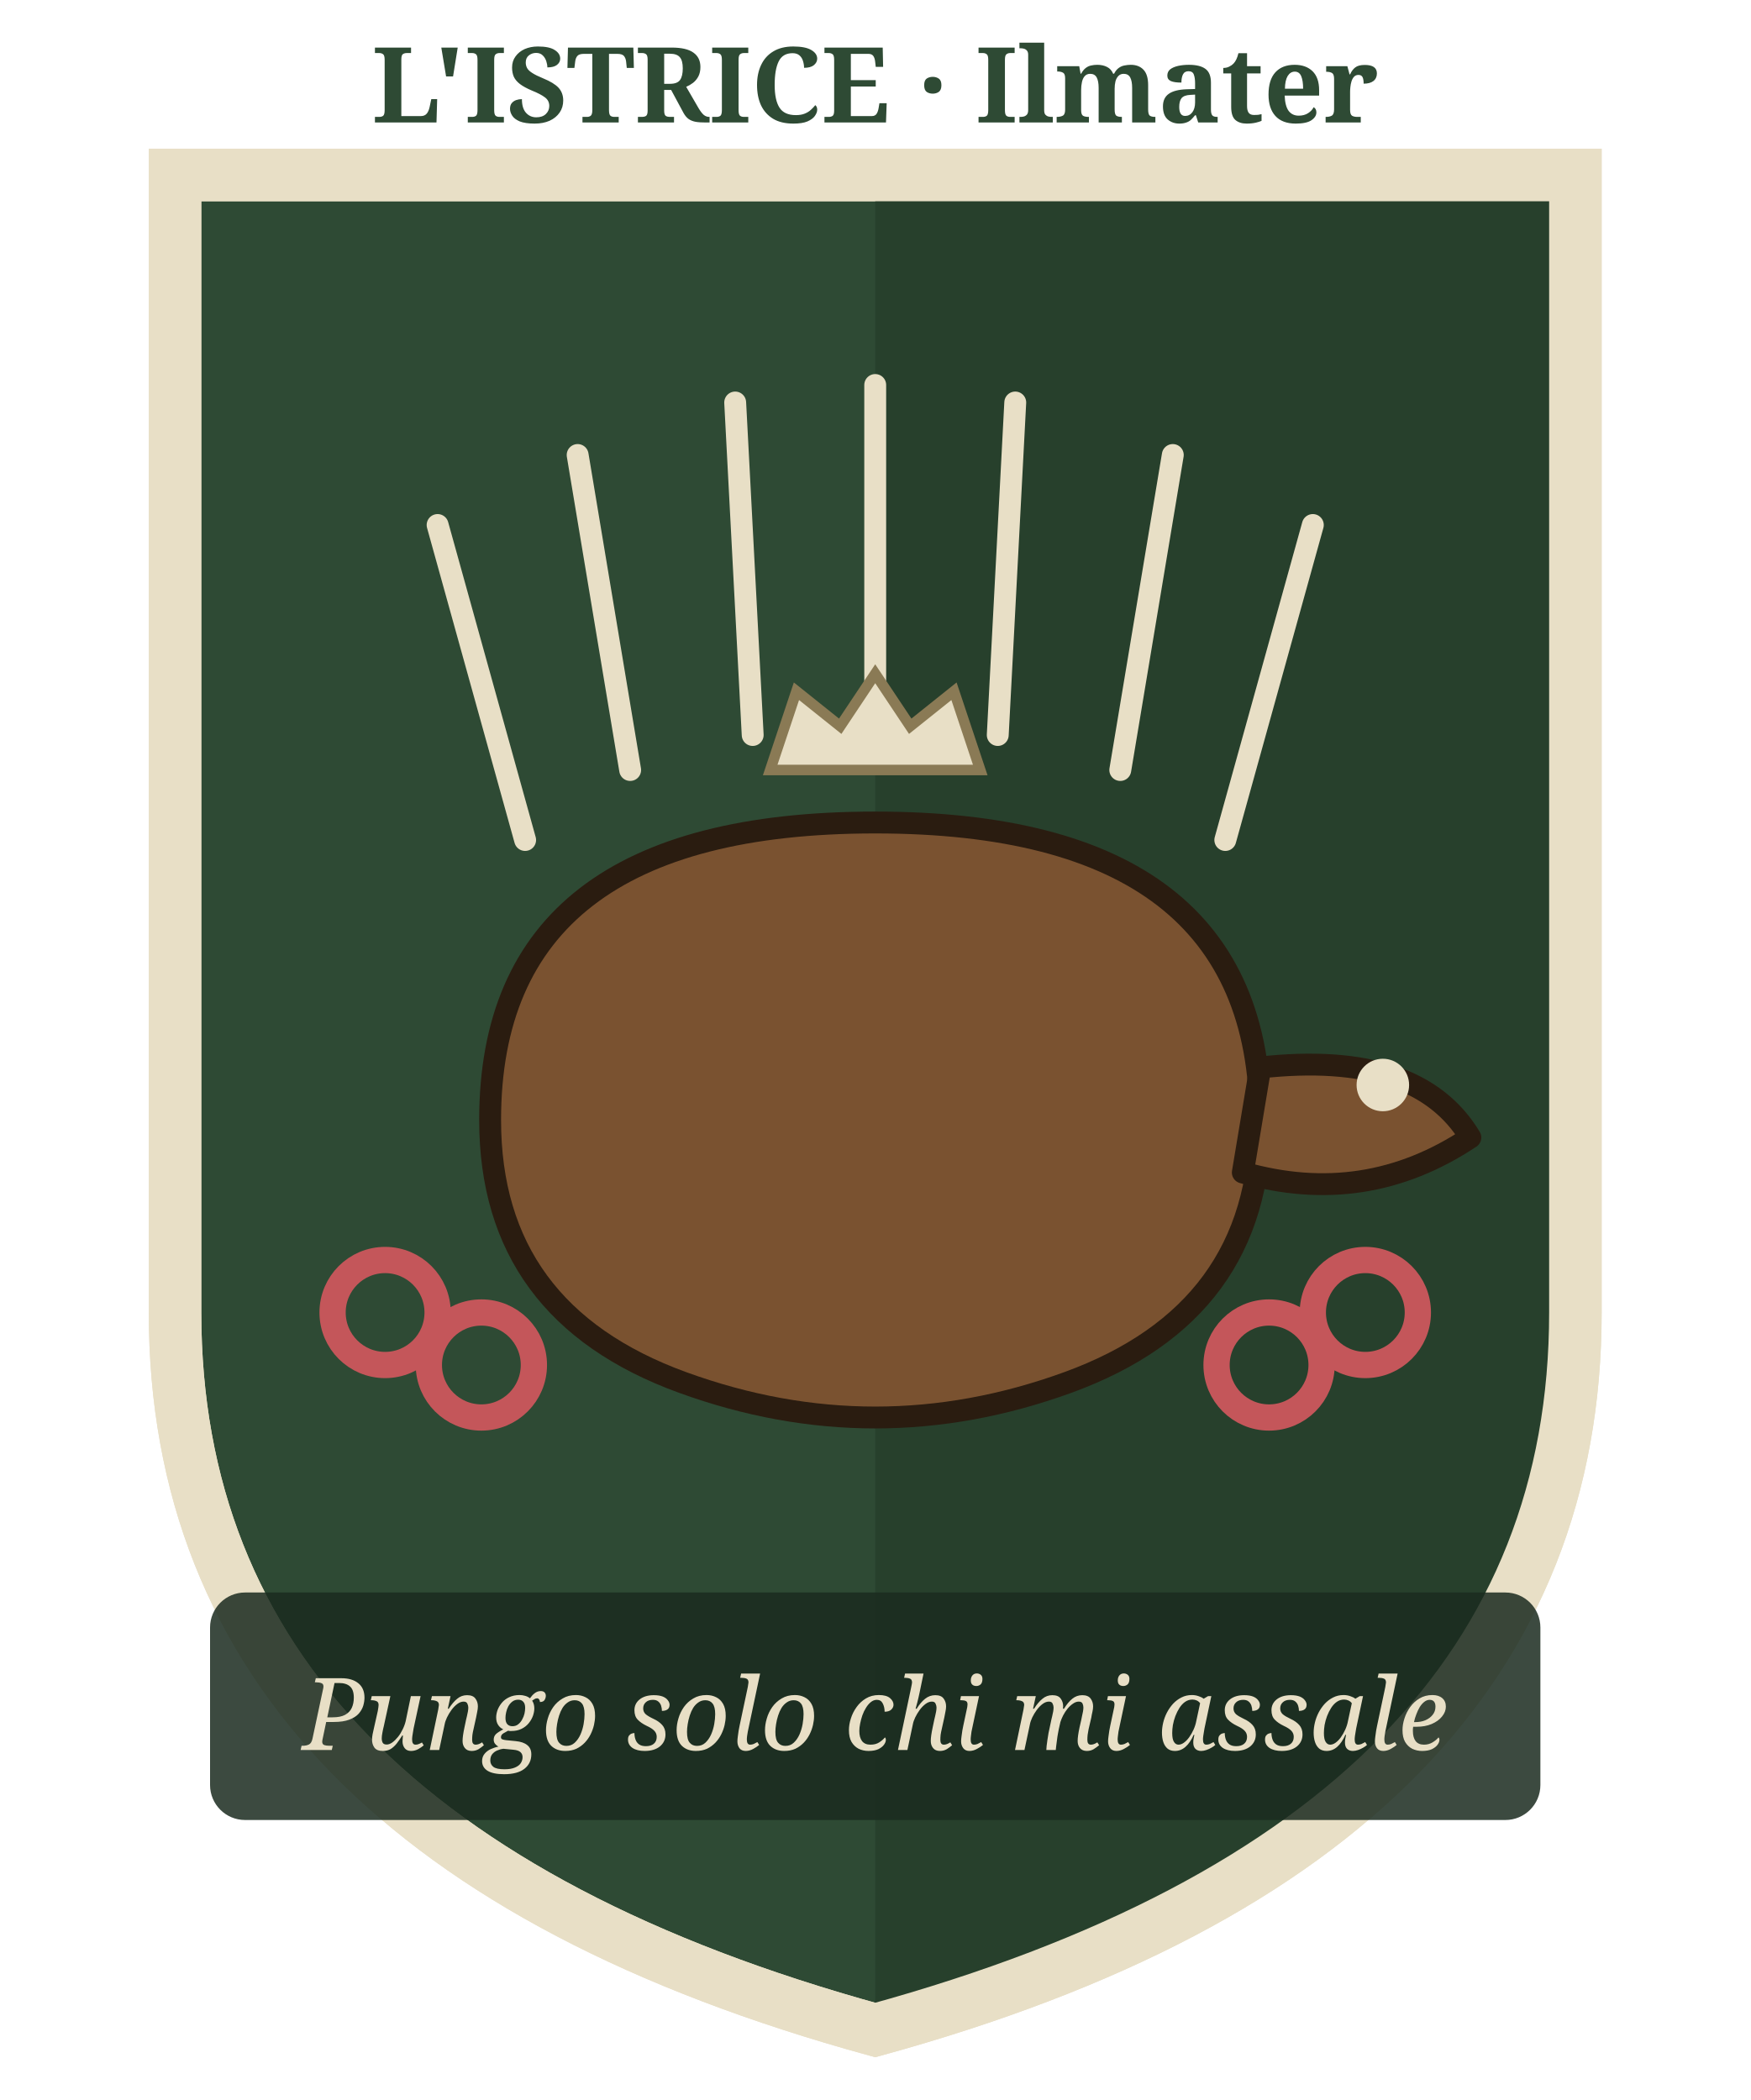
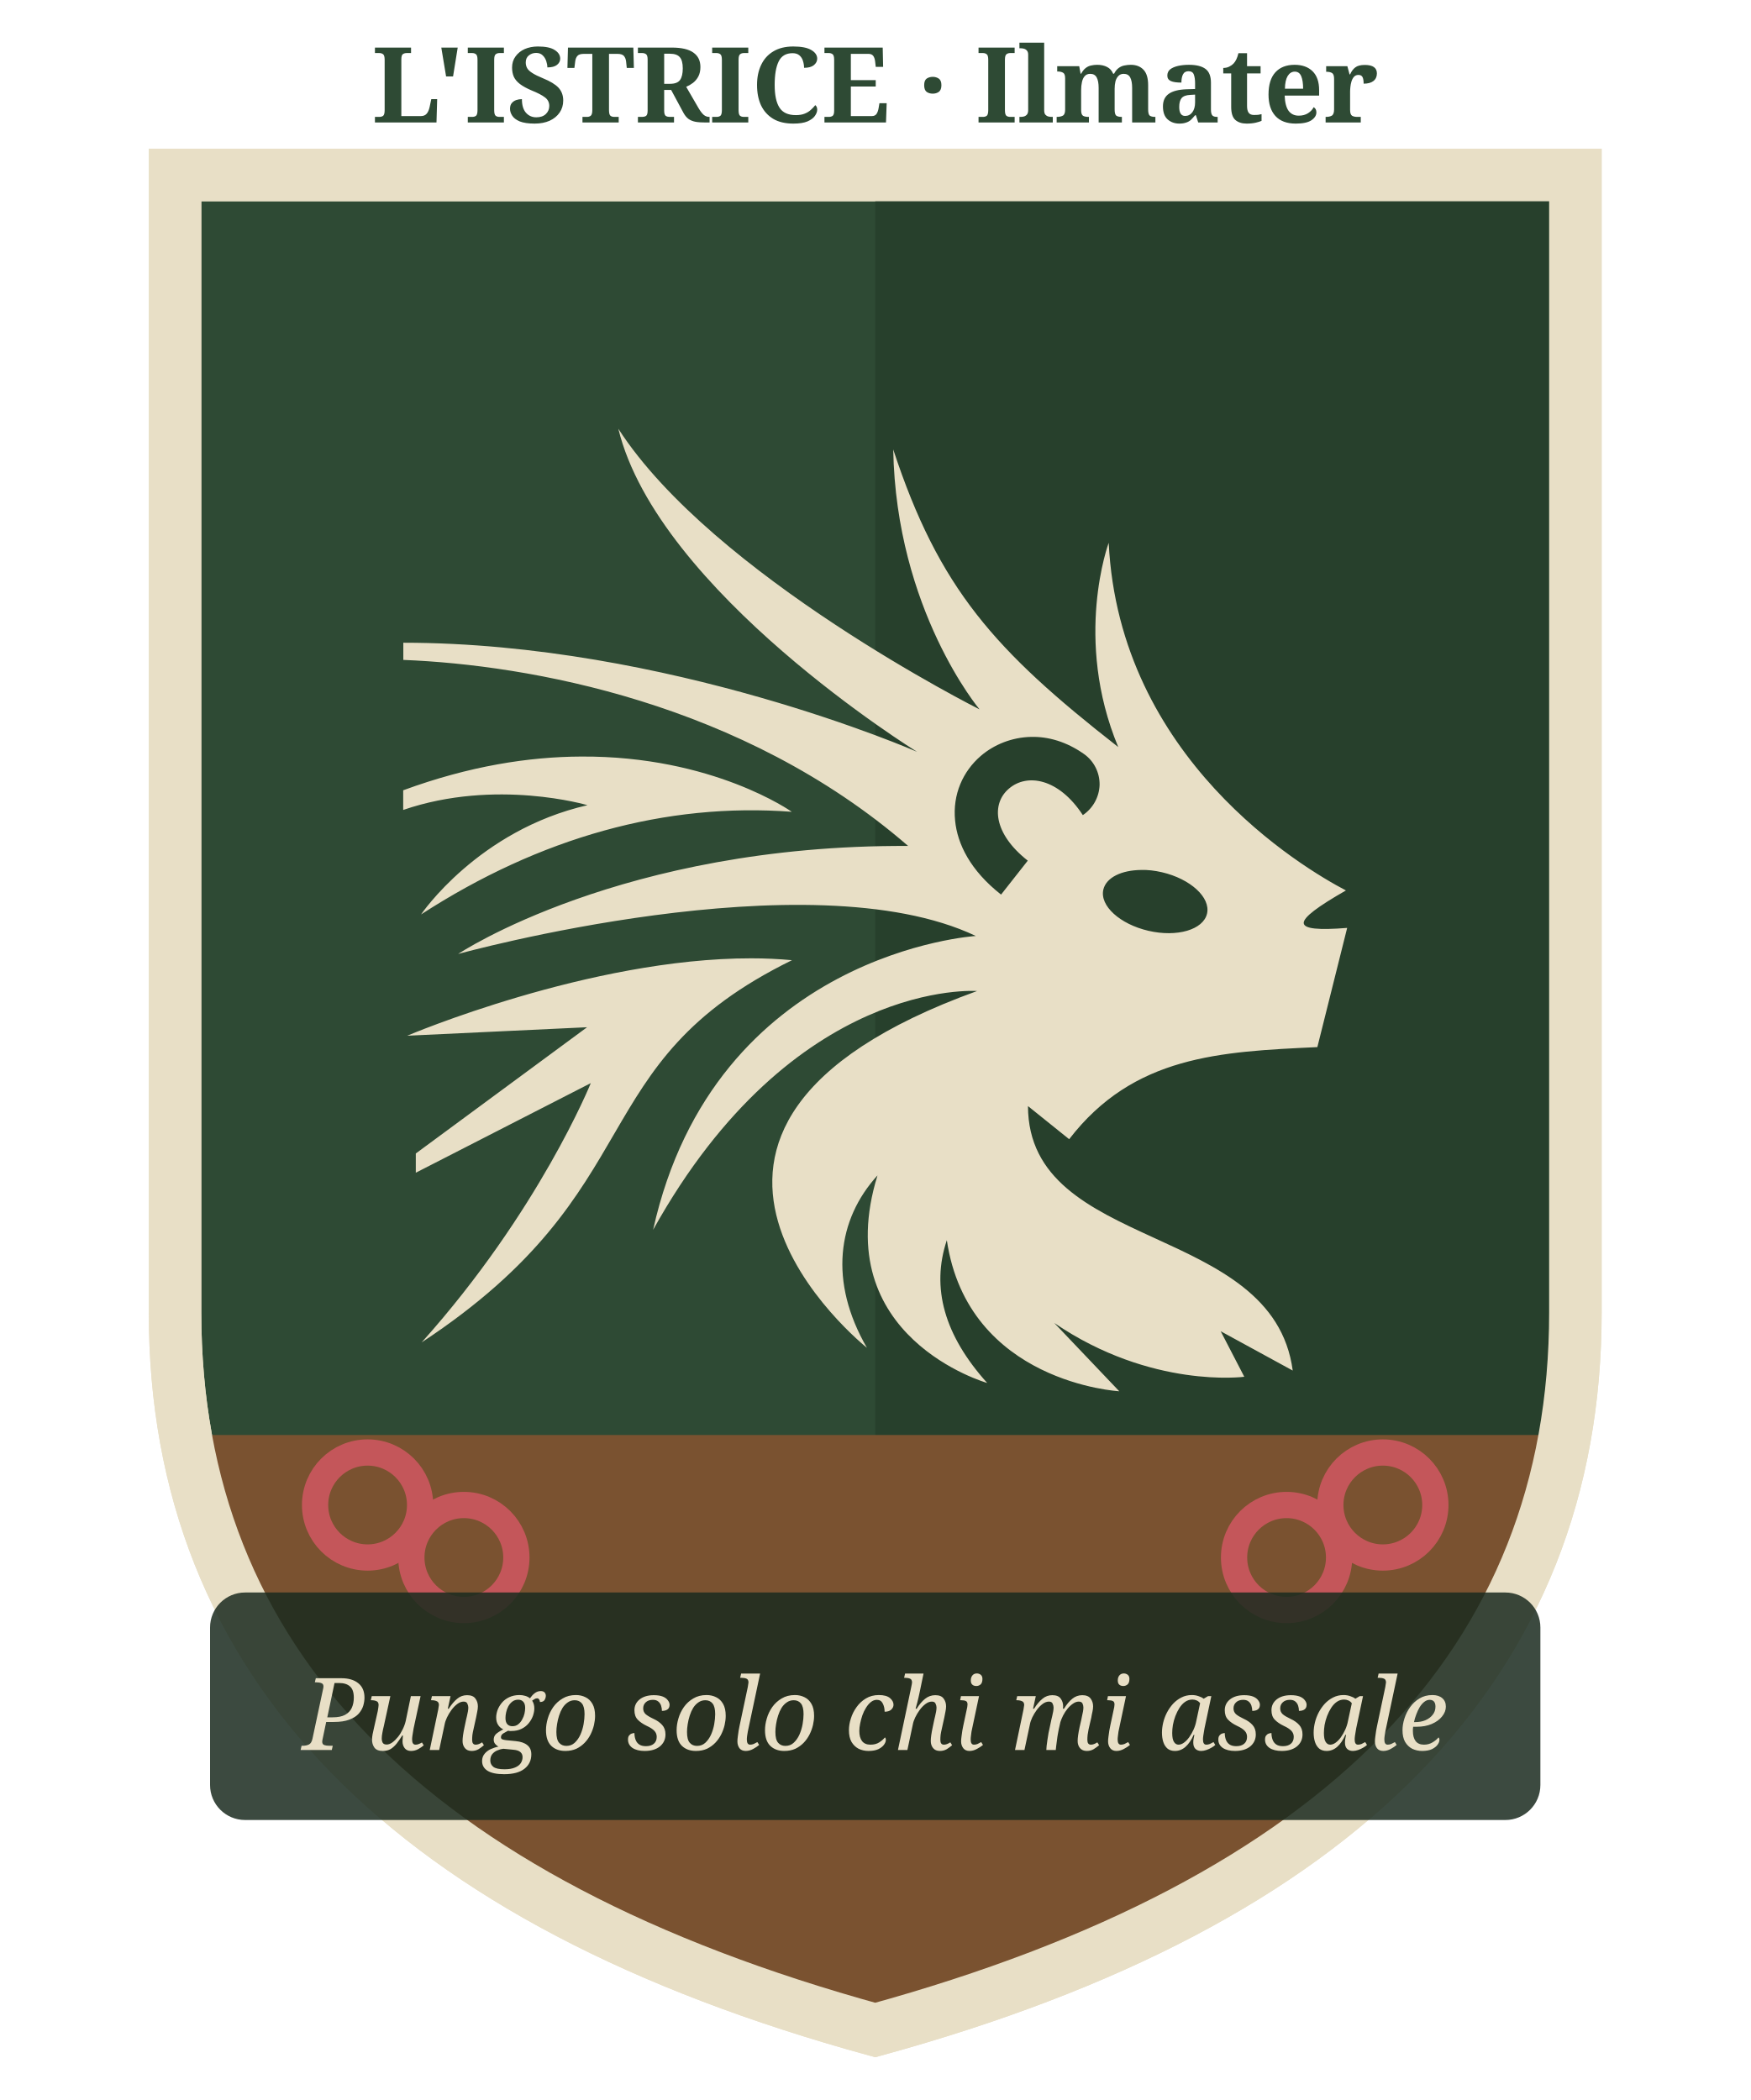
<svg xmlns="http://www.w3.org/2000/svg" viewBox="0 0 200 240" width="200" height="240" role="img" aria-label="Stemma Contrada dell'Istrice — distretto The Quill-Wood Refuge">
  <defs>
    <clipPath id="i4">
      <path d="M20 20 H180 V150 Q180 210 100 232 Q20 210 20 150 Z" />
    </clipPath>
  </defs>
  <path d="M20 20 H180 V150 Q180 210 100 232 Q20 210 20 150 Z" fill="#2e4a34" stroke="#e8dfc6" stroke-width="6" />
  <g clip-path="url(#i4)">
    <path d="M100 20 H180 V150 Q180 210 100 232 Z" fill="#27402c" />
+     <path d="M20 164 H180 V150 Q180 210 100 232 Q20 210 20 150 Z" fill="#7a5230" />
+     <g fill="#e8dfc6">
+       <g transform="translate(39.76 44.53) scale(0.23651)">
+         <path d="M130.6 18.9C149.8 97.7 274.9 175 274.9 175s-120.2-52.7-248.17-52.7v8.3c60.48 2.4 163.77 20.5 243.87 89.9-138.3-.7-217.4 52.2-217.4 52.2s169.6-47 250.1-8.7c0 0-126.1 7.8-155.9 142 67.9-122.1 156.5-115.4 156.5-115.4C118.4 357.7 250.7 463 250.7 463c-18.5-32-14.3-62 5.1-83.3-24.2 78.3 53 100.3 53 100.3-20.7-23-27.2-46-19.5-69 10.2 69 83.3 73 83.3 73l-31.4-33c46.9 32 91.8 26 91.8 26l-11.4-22 34.8 19c-9.6-72-127.7-57-127.9-127.8l19.9 16c31.1-40.4 72.9-42.3 119.9-44.5l14.4-57.6c-13.8 1.1-20.9.5-21-2.4 0-2.8 6.6-7.8 20.4-15.7-21.2-11.1-109.5-63.7-114.6-168 0 0-17.2 46.3 4.6 98.7-59.8-46.7-86.6-76.6-108.7-143.8 1.4 77.6 41.7 125.6 41.7 125.6S176.4 89.9 130.6 18.9zM330 167.8c8.3-.2 17.1 2.3 25.6 8.3 4.8 3.4 7.6 9 7.5 14.9-.2 5.9-3.2 11.3-8.1 14.6-11.7-17.9-27-20.3-35.7-12.8-8.6 7.3-7.6 21.7 9.1 34.8L315.5 244c-14.9-11.7-21.1-24.5-22.2-35.7-1.3-12.7 3.8-23.9 12.4-31.3 6.4-5.5 15-9 24.3-9.2zm-217.4 9.5c-24.98.1-53.86 4.5-85.93 16.3v9.5c44.83-15.4 89.03-2.3 89.03-2.3-52.93 12.1-80.4 52.8-80.4 52.8 57.55-37.3 118.4-54.2 179.1-49.6 0 0-38.1-27.1-101.8-26.7zm270.6 54.8c3.2-.1 6.5.3 10 1.1 13.8 3.2 23.6 12.2 21.8 20-1.8 7.8-14.5 11.5-28.3 8.3-13.8-3.2-23.6-12.1-21.8-19.9 1.4-5.9 8.8-9.4 18.3-9.5zm-188.3 42.7c-78.2-.1-166.29 37.4-166.29 37.4l86.89-4.1-82.74 61v9.3l84.54-43.3s-24.99 62-81.72 125.3C148.5 386 112.1 325.9 214.5 275.7c-6.4-.6-13-.9-19.6-.9z" />
+       </g>
+     </g>
    <g stroke="#c4565a" stroke-width="3" fill="none">
-       <circle cx="44" cy="150" r="6" />
-       <circle cx="55" cy="156" r="6" />
-       <circle cx="156" cy="150" r="6" />
-       <circle cx="145" cy="156" r="6" />
+       <circle cx="42" cy="172" r="6" />
+       <circle cx="53" cy="178" r="6" />
+       <circle cx="158" cy="172" r="6" />
+       <circle cx="147" cy="178" r="6" />
    </g>
-     <g stroke="#e8dfc6" stroke-width="2.5" stroke-linecap="round">
-       <line x1="60" y1="96" x2="50" y2="60" />
-       <line x1="72" y1="88" x2="66" y2="52" />
-       <line x1="86" y1="84" x2="84" y2="46" />
-       <line x1="100" y1="82" x2="100" y2="44" />
-       <line x1="114" y1="84" x2="116" y2="46" />
-       <line x1="128" y1="88" x2="134" y2="52" />
-       <line x1="140" y1="96" x2="150" y2="60" />
-     </g>
-     <g fill="#7a5230" stroke="#2a1c10" stroke-width="2.5" stroke-linejoin="round">
-       <path d="M56 128 q0 -34 44 -34 q44 0 44 34 q0 22 -22 30 q-22 8 -44 0 q-22 -8 -22 -30z" />
-       <path d="M144 122 q18 -2 24 8 q-12 8 -26 4z" />
-     </g>
-     <circle cx="158" cy="124" r="3" fill="#e8dfc6" />
-     <path d="M88 88 h24 l-3 -9 -5 4 -4 -6 -4 6 -5 -4z" fill="#e8dfc6" stroke="#8a7a55" stroke-width="1.2" />
  </g>
  <path d="M20 20 H180 V150 Q180 210 100 232 Q20 210 20 150 Z" fill="none" stroke="#e8dfc6" stroke-width="6" />
  <rect x="24" y="182" width="152" height="26" rx="4" fill="#1a2a1e" opacity="0.85" />
  <text x="100" y="200" font-family="Georgia,serif" font-size="11.5" fill="#e8dfc6" text-anchor="middle" font-style="italic">Pungo solo chi mi assale</text>
  <text x="100" y="14" font-family="Georgia,serif" font-size="12" fill="#2e4a34" text-anchor="middle" font-weight="bold">L'ISTRICE · Ilmater</text>
</svg>
